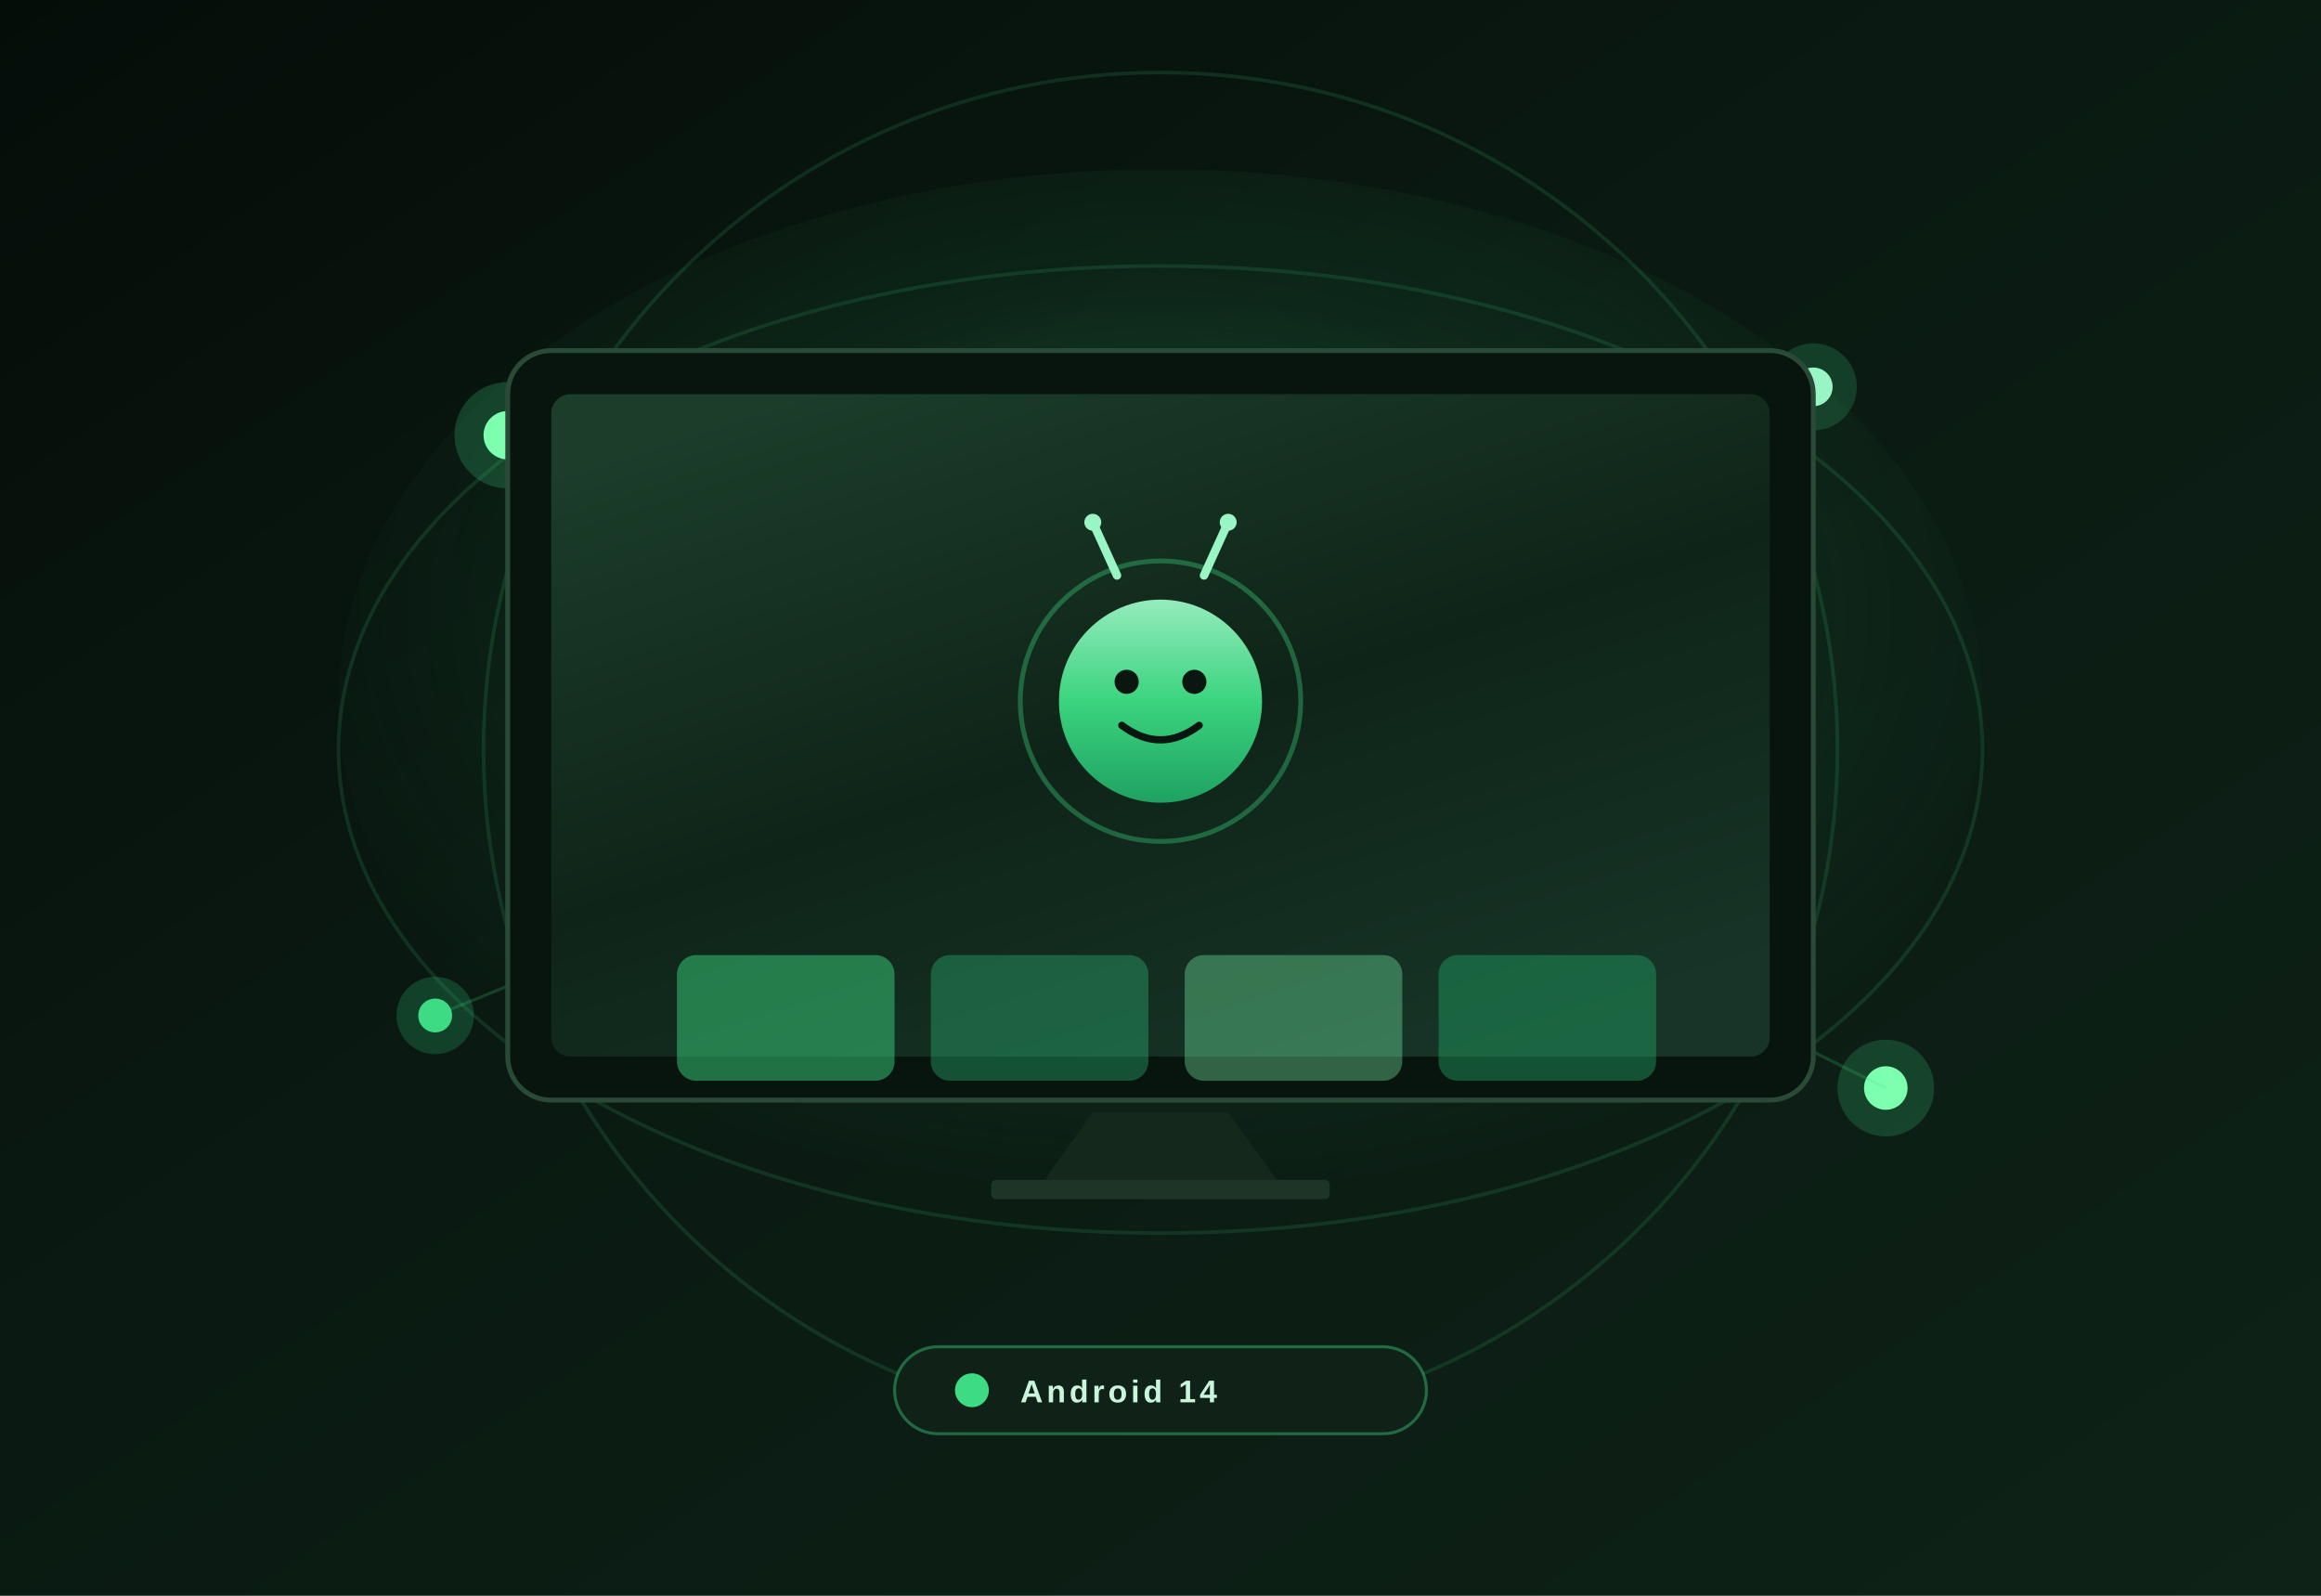
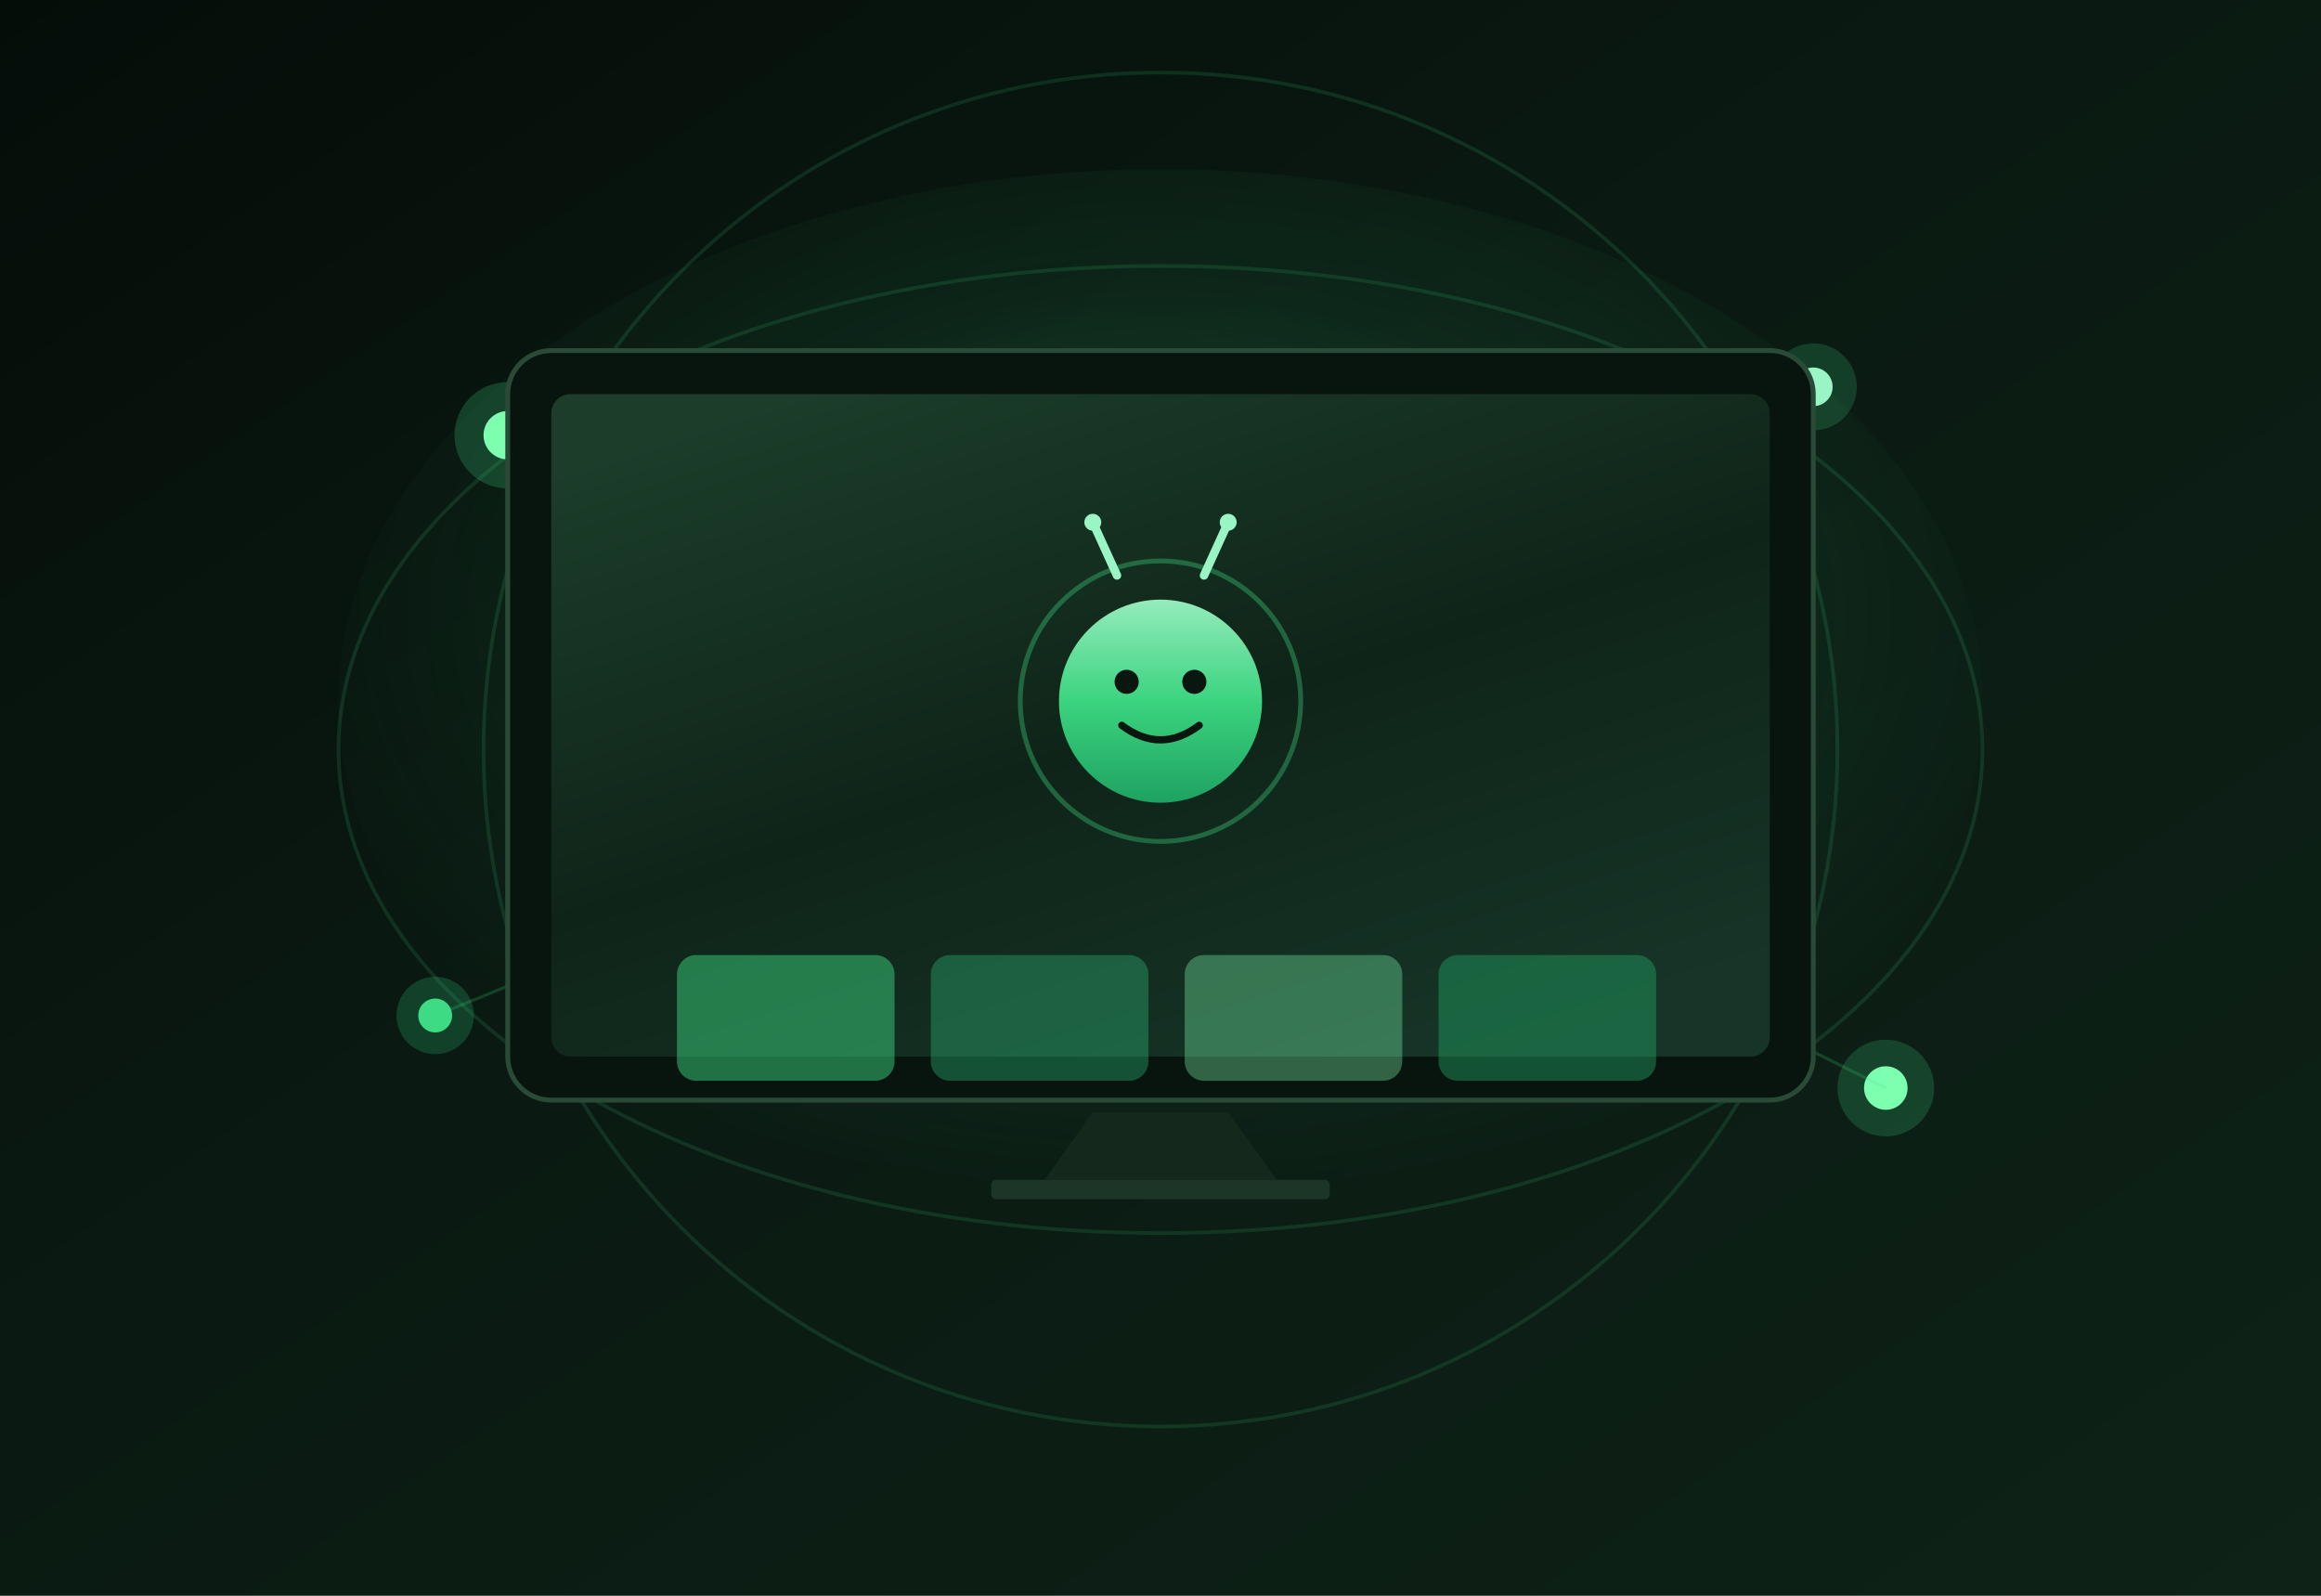
<svg xmlns="http://www.w3.org/2000/svg" viewBox="0 0 960 660" role="img" aria-label="Android platform visual for Core">
  <defs>
    <linearGradient id="cbg" x1="0" y1="0" x2="1" y2="1">
      <stop offset="0%" stop-color="#050d09" />
      <stop offset="45%" stop-color="#0a1a12" />
      <stop offset="100%" stop-color="#0e2217" />
    </linearGradient>
    <radialGradient id="cglow" cx="50%" cy="42%" r="55%">
      <stop offset="0%" stop-color="#3ddc84" stop-opacity="0.32" />
      <stop offset="55%" stop-color="#3ddc84" stop-opacity="0.08" />
      <stop offset="100%" stop-color="#3ddc84" stop-opacity="0" />
    </radialGradient>
    <linearGradient id="cgreen" x1="0" y1="0" x2="0" y2="1">
      <stop offset="0%" stop-color="#9af5c4" />
      <stop offset="50%" stop-color="#3ddc84" />
      <stop offset="100%" stop-color="#1fa865" />
    </linearGradient>
    <linearGradient id="ctv" x1="0" y1="0" x2="1" y2="1">
      <stop offset="0%" stop-color="#152a1e" />
      <stop offset="100%" stop-color="#0a1610" />
    </linearGradient>
    <linearGradient id="cscreen" x1="0.2" y1="0" x2="0.8" y2="1">
      <stop offset="0%" stop-color="#1b3d2a" />
      <stop offset="50%" stop-color="#0f2418" />
      <stop offset="100%" stop-color="#163528" />
    </linearGradient>
  </defs>
  <rect width="960" height="660" fill="url(#cbg)" />
  <ellipse cx="480" cy="290" rx="340" ry="220" fill="url(#cglow)" />
  <g fill="none" stroke="#3ddc84" stroke-opacity="0.14" stroke-width="1.5">
    <ellipse cx="480" cy="310" rx="280" ry="280" />
    <ellipse cx="480" cy="310" rx="340" ry="200" />
  </g>
  <g>
    <circle cx="210" cy="180" r="22" fill="#3ddc84" opacity="0.22" />
    <circle cx="210" cy="180" r="10" fill="#7dffb0" />
    <circle cx="750" cy="160" r="18" fill="#3ddc84" opacity="0.18" />
    <circle cx="750" cy="160" r="8" fill="#9af5c4" />
    <circle cx="180" cy="420" r="16" fill="#2bb673" opacity="0.25" />
    <circle cx="180" cy="420" r="7" fill="#3ddc84" />
    <circle cx="780" cy="450" r="20" fill="#3ddc84" opacity="0.2" />
    <circle cx="780" cy="450" r="9" fill="#7dffb0" />
  </g>
  <g stroke="#3ddc84" stroke-opacity="0.2" stroke-width="1.25" fill="none">
    <path d="M210 180 C300 220, 360 250, 420 280" />
    <path d="M750 160 C660 210, 600 250, 540 280" />
    <path d="M180 420 C280 380, 340 350, 400 330" />
    <path d="M780 450 C680 400, 600 360, 540 340" />
  </g>
  <g transform="translate(480 300)">
    <rect x="-270" y="-155" width="540" height="310" rx="18" fill="#08140e" stroke="#2a4a38" stroke-width="2" />
    <rect x="-252" y="-137" width="504" height="274" rx="8" fill="url(#cscreen)" />
    <g transform="translate(0 -10)">
      <circle r="58" fill="none" stroke="#3ddc84" stroke-opacity="0.35" stroke-width="2" />
      <circle r="42" fill="url(#cgreen)" opacity="0.95" />
      <path d="M-18 -52 L-28 -74 M18 -52 L28 -74" stroke="#9af5c4" stroke-width="3.5" stroke-linecap="round" fill="none" />
      <circle cx="-28" cy="-74" r="3.5" fill="#9af5c4" />
      <circle cx="28" cy="-74" r="3.5" fill="#9af5c4" />
      <circle cx="-14" cy="-8" r="5" fill="#0a1610" />
      <circle cx="14" cy="-8" r="5" fill="#0a1610" />
      <path d="M-16 10 Q0 22 16 10" fill="none" stroke="#0a1610" stroke-width="3" stroke-linecap="round" />
    </g>
    <g transform="translate(0 95)" opacity="0.85">
      <rect x="-200" y="0" width="90" height="52" rx="8" fill="#3ddc84" opacity="0.55" />
      <rect x="-95" y="0" width="90" height="52" rx="8" fill="#2bb673" opacity="0.45" />
      <rect x="10" y="0" width="90" height="52" rx="8" fill="#7dffb0" opacity="0.4" />
      <rect x="115" y="0" width="90" height="52" rx="8" fill="#1fa865" opacity="0.5" />
    </g>
    <path d="M-28 160 L28 160 L48 188 L-48 188 Z" fill="#14281c" />
    <rect x="-70" y="188" width="140" height="8" rx="2" fill="#1c3526" />
  </g>
-   <g transform="translate(480 575)">
-     <rect x="-110" y="-18" width="220" height="36" rx="18" fill="#102218" stroke="#3ddc84" stroke-opacity="0.4" stroke-width="1.25" />
-     <circle cx="-78" cy="0" r="7" fill="#3ddc84" />
-     <text x="-58" y="5" fill="#c8f5dc" font-family="Segoe UI, Arial, sans-serif" font-size="13" font-weight="600" letter-spacing="1.5">Android 14</text>
-   </g>
</svg>
